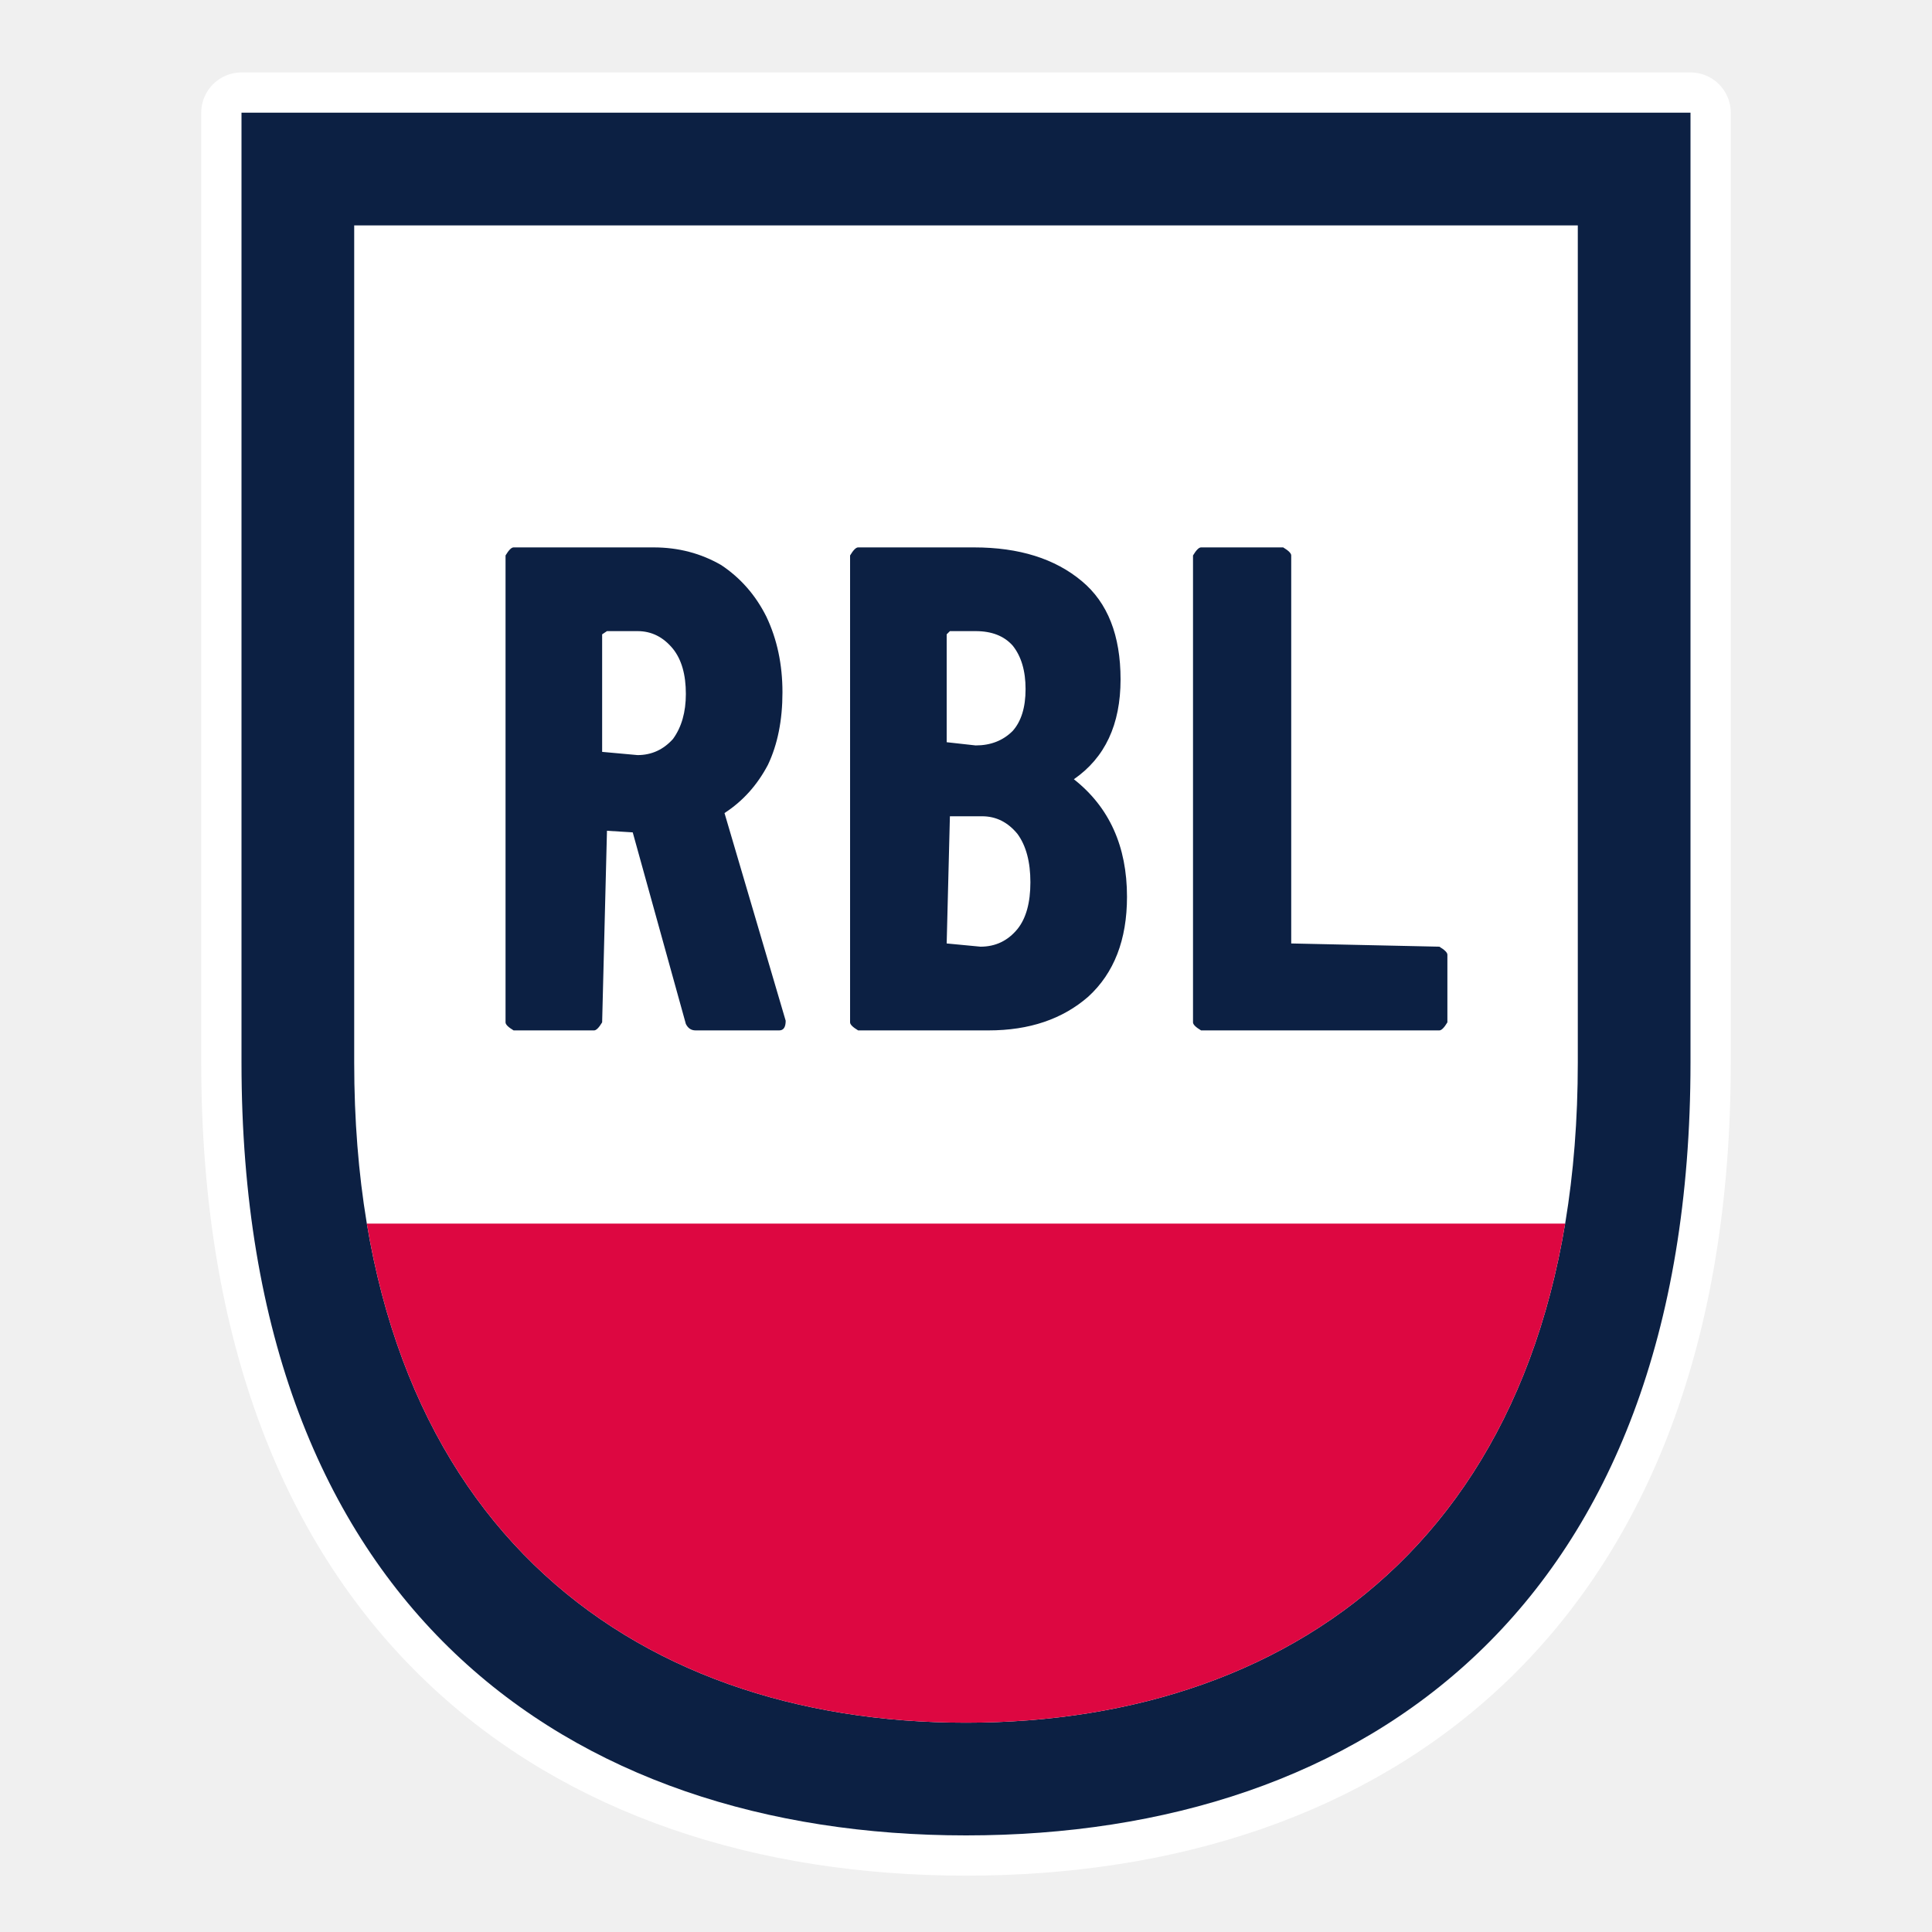
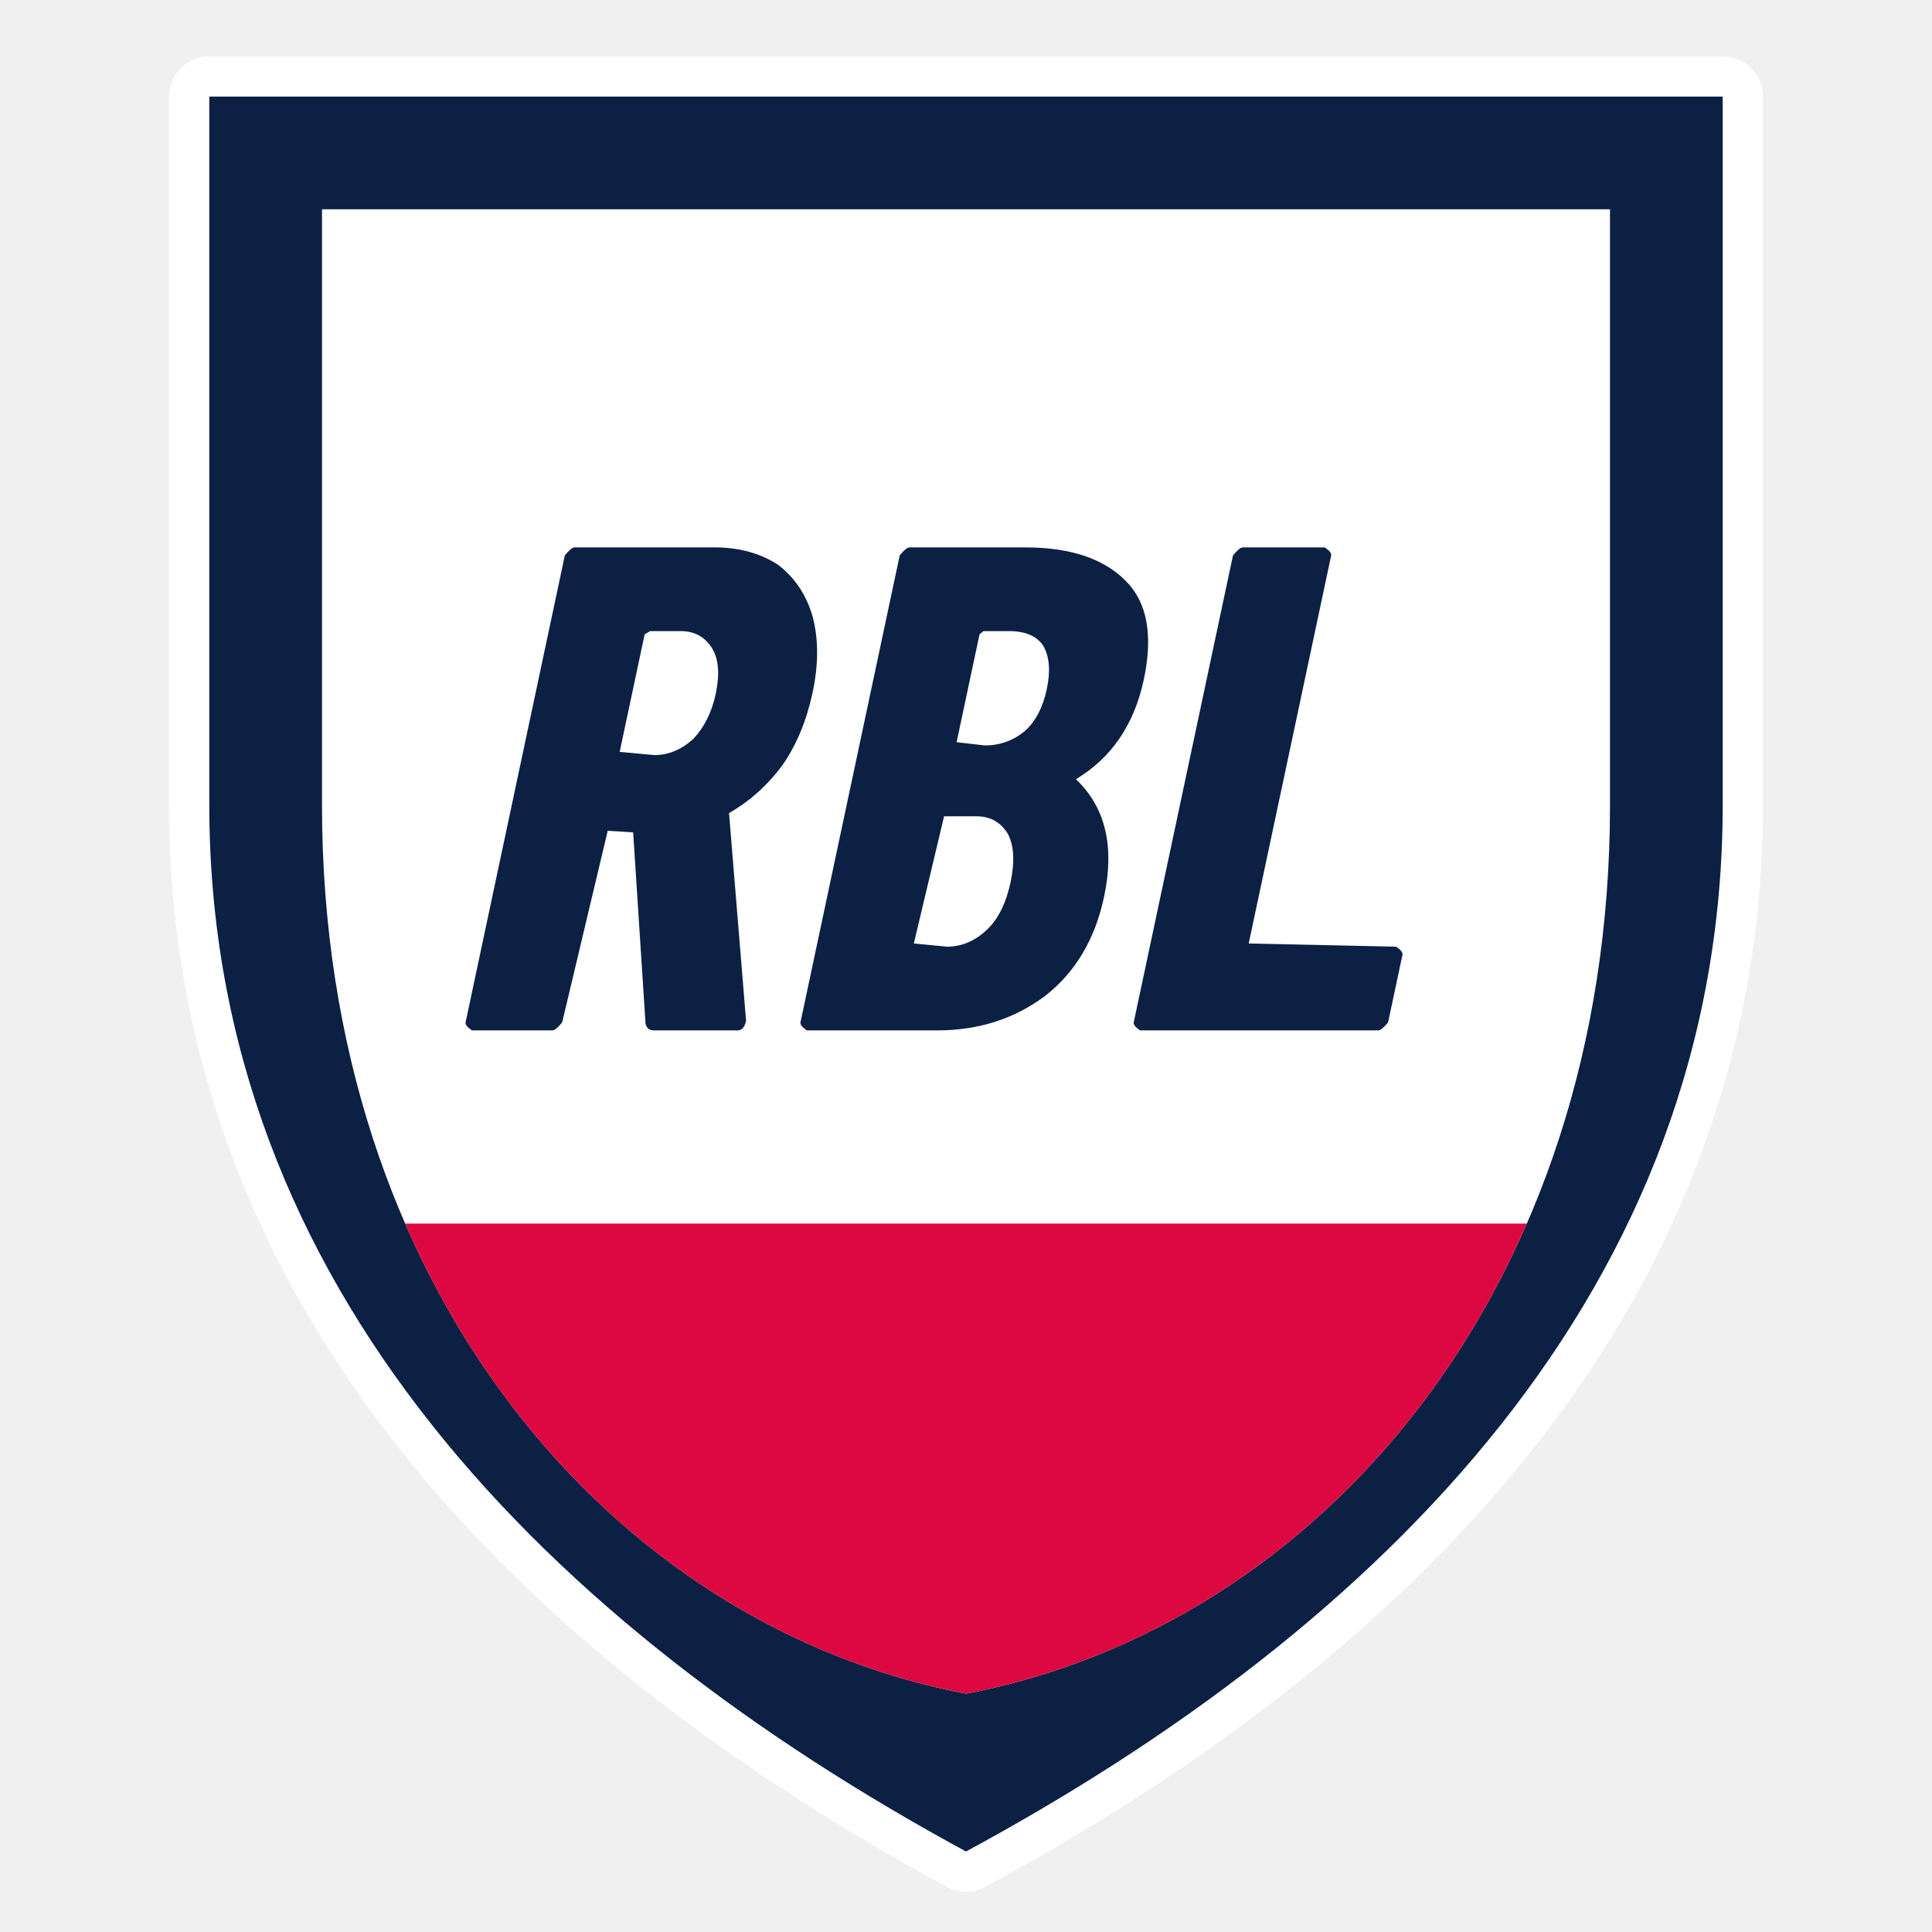
<svg xmlns="http://www.w3.org/2000/svg" viewBox="0 0 120 120" width="120" height="120">
  <defs>
    <clipPath id="c-rb-leipzig-s">
-       <path d="M22 14L98 14L98 66C98 94.5 80.9 107 60 107C39.1 107 22 94.5 22 66Z" />
+       <path d="M20 13L100 13L100 50C100 80 82 101 60 105.2C38 101 20 80 20 50Z" />
    </clipPath>
  </defs>
-   <path d="M15 7L105 7L105 66C105 99.8 84.8 114 60 114C35.3 114 15 99.8 15 66Z" fill="#fff" stroke="#fff" stroke-width="5" stroke-linejoin="round" />
-   <path d="M15 7L105 7L105 66C105 99.8 84.8 114 60 114C35.3 114 15 99.8 15 66Z" fill="#0c2043" />
-   <path d="M22 14L98 14L98 66C98 94.5 80.9 107 60 107C39.1 107 22 94.5 22 66Z" fill="#fff" />
+   <path d="M13 6L107 6L107 50C107 80 85.9 101 60 115C34.2 101 13 80 13 50Z" fill="#fff" stroke="#fff" stroke-width="5" stroke-linejoin="round" />
+   <path d="M13 6L107 6L107 50C107 80 85.9 101 60 115C34.2 101 13 80 13 50Z" fill="#0c2043" />
+   <path d="M20 13L100 13L100 50C100 80 82 101 60 105.2C38 101 20 80 20 50Z" fill="#fff" />
  <g clip-path="url(#c-rb-leipzig-s)">
    <rect x="0" y="76" width="120" height="44" fill="#dd0741" />
  </g>
-   <path d="M42.6 63.6L39.3 51.7L37.7 51.6L37.4 63.5Q37.1 64 36.9 64L31.9 64Q31.4 63.7 31.4 63.5L31.4 34.5Q31.7 34 31.9 34L40.6 34Q42.9 34 44.8 35.1Q46.6 36.3 47.6 38.3Q48.6 40.4 48.6 43Q48.6 45.6 47.7 47.5Q46.7 49.4 45 50.5L48.8 63.4Q48.8 64 48.4 64L43.2 64Q42.8 64 42.6 63.6ZM37.4 39.4L37.4 46.7L39.6 46.9Q40.9 46.9 41.8 45.9Q42.6 44.8 42.6 43.1Q42.6 41.3 41.8 40.3Q40.9 39.2 39.6 39.2L37.7 39.2ZM61.4 64L53.3 64Q52.8 63.7 52.8 63.5L52.8 34.5Q53.1 34 53.3 34L60.5 34Q64.7 34 67.2 36.1Q69.6 38.1 69.6 42.2Q69.6 46.4 66.7 48.4Q70 51 70 55.7Q70 59.7 67.6 61.9Q65.2 64 61.4 64ZM58.8 39.4L58.8 46.1L60.6 46.3Q62 46.3 62.9 45.4Q63.7 44.5 63.7 42.8Q63.7 41.1 62.9 40.1Q62.1 39.2 60.6 39.2L59 39.2ZM64 54.8Q64 52.9 63.2 51.8Q62.3 50.7 61 50.7L59 50.7L58.8 58.6L60.9 58.8Q62.3 58.8 63.2 57.7Q64 56.7 64 54.8ZM74.1 63.5L74.1 34.5Q74.4 34 74.6 34L79.7 34Q80.2 34.3 80.2 34.5L80.2 58.6L89.4 58.8Q89.9 59.1 89.9 59.3L89.9 63.5Q89.6 64 89.4 64L74.6 64Q74.1 63.7 74.1 63.5Z" fill="#0c2043" />
+   <g transform="translate(60 49) skewX(-12) translate(-60 -49)">
+     <path d="M43.2 63.6L39.9 51.7L38.3 51.6L38 63.5Q37.7 64 37.5 64L32.5 64Q32 63.7 32 63.5L32 34.5Q32.3 34 32.5 34L41.2 34Q43.5 34 45.4 35.1Q47.2 36.3 48.2 38.3Q49.2 40.4 49.2 43Q49.2 45.6 48.3 47.5Q47.3 49.4 45.6 50.5L49.4 63.4Q49.4 64 49 64L43.8 64Q43.4 64 43.2 63.6ZM38 39.4L38 46.7L40.2 46.9Q41.5 46.9 42.4 45.9Q43.2 44.8 43.2 43.1Q43.2 41.3 42.4 40.3Q41.5 39.2 40.2 39.2L38.3 39.2ZM61.4 64L53.3 64Q52.8 63.7 52.8 63.5L52.8 34.5Q53.1 34 53.3 34L60.5 34Q64.7 34 67.2 36.1Q69.6 38.1 69.6 42.2Q69.6 46.4 66.7 48.4Q70 51 70 55.7Q70 59.7 67.6 61.9Q65.2 64 61.4 64ZM58.8 39.4L58.8 46.1L60.6 46.3Q62 46.3 62.9 45.4Q63.7 44.5 63.7 42.8Q63.7 41.1 62.9 40.1Q62.1 39.2 60.6 39.2L59 39.2ZM64 54.8Q64 52.9 63.2 51.8Q62.3 50.7 61 50.7L59 50.7L58.8 58.6L60.9 58.8Q62.3 58.8 63.2 57.7Q64 56.7 64 54.8ZM73.5 63.5L73.5 34.5Q73.8 34 74 34L79.1 34Q79.6 34.3 79.6 34.5L79.6 58.6L88.8 58.8Q89.3 59.1 89.3 59.3L89.3 63.5Q89 64 88.8 64L74 64Q73.5 63.7 73.5 63.5Z" fill="#0c2043" />
+   </g>
</svg>
